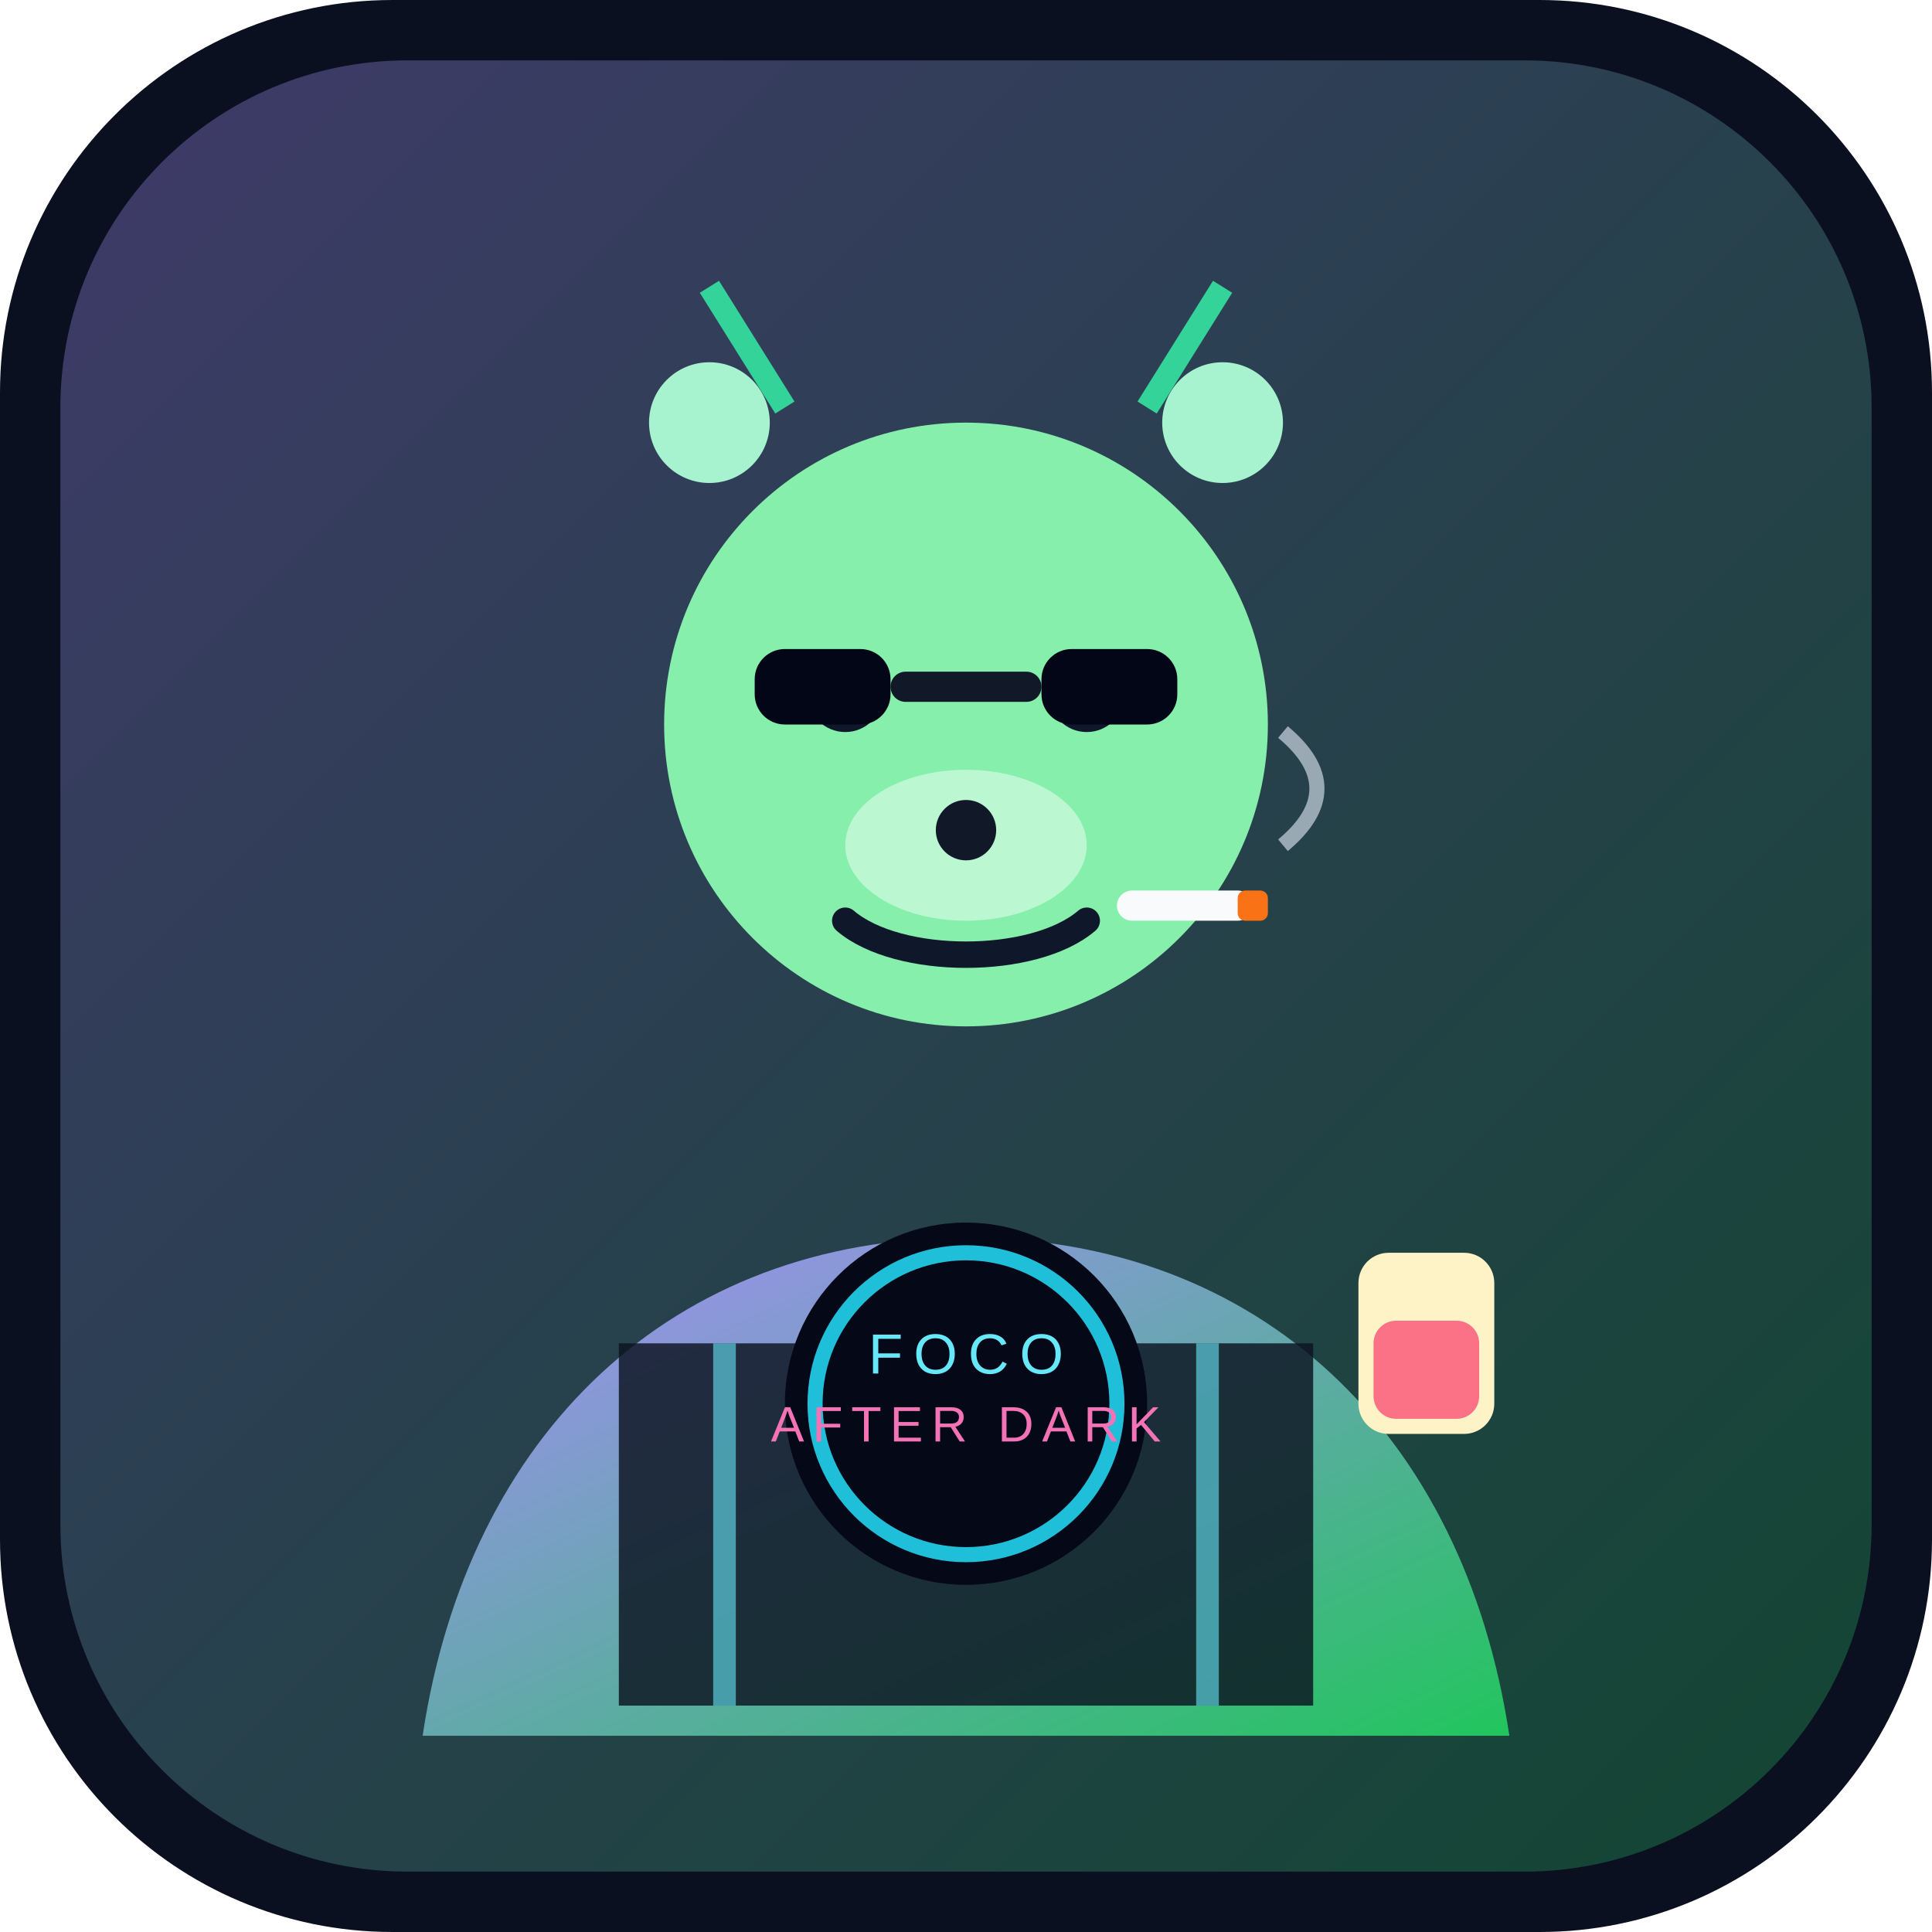
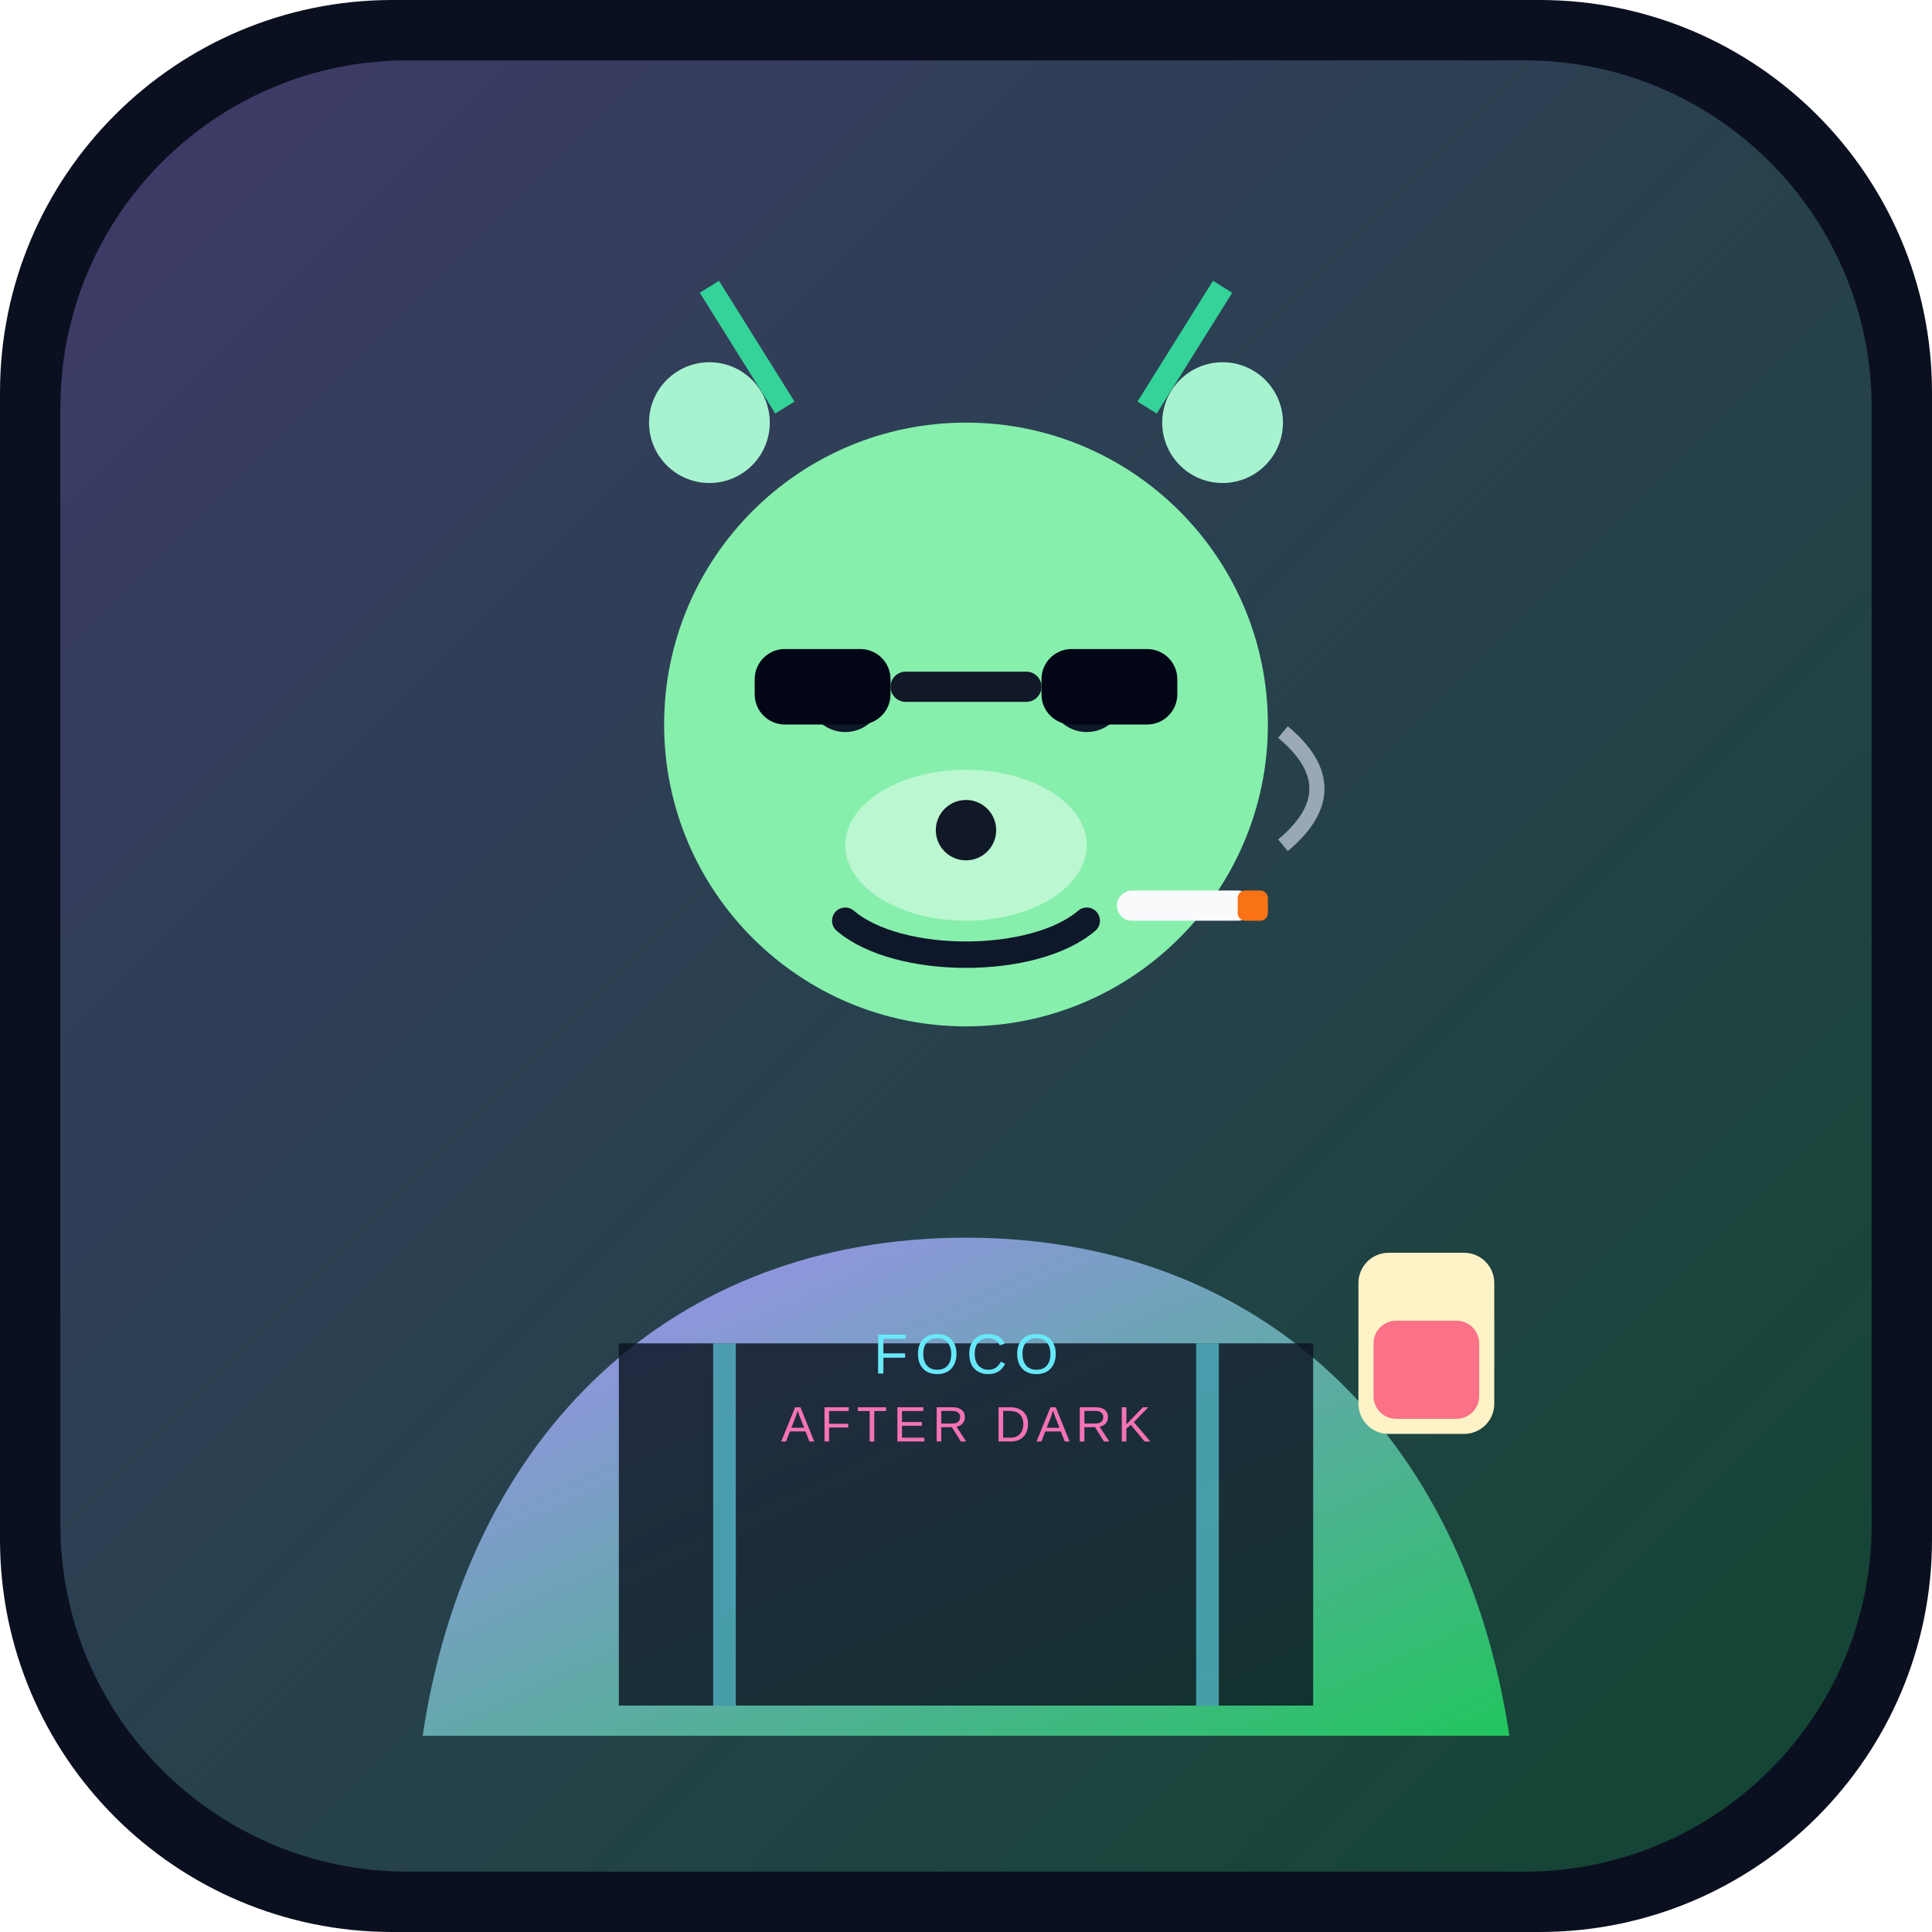
<svg xmlns="http://www.w3.org/2000/svg" viewBox="0 0 256 256" role="img" aria-label="Intoxicated Insect">
  <defs>
    <linearGradient id="bg" x1="0" y1="0" x2="1" y2="1">
      <stop offset="0%" stop-color="#a78bfa" stop-opacity="0.34" />
      <stop offset="100%" stop-color="#22c55e" stop-opacity="0.30" />
    </linearGradient>
    <linearGradient id="shirt" x1="0" y1="0" x2="1" y2="1">
      <stop offset="0%" stop-color="#a78bfa" />
      <stop offset="100%" stop-color="#22c55e" />
    </linearGradient>
  </defs>
  <rect width="256" height="256" rx="52" fill="#0b1020" />
  <rect x="8" y="8" width="240" height="240" rx="46" fill="url(#bg)" />
  <circle cx="94" cy="56" r="8" fill="#a7f3d0" />
  <circle cx="162" cy="56" r="8" fill="#a7f3d0" />
  <path d="M104 54l-10-16M152 54l10-16" stroke="#34d399" stroke-width="3" />
  <circle cx="128" cy="96" r="40" fill="#86efac" />
  <ellipse cx="128" cy="112" rx="16" ry="10" fill="#bbf7d0" />
  <circle cx="112" cy="92" r="5" fill="#0f172a" />
  <circle cx="144" cy="92" r="5" fill="#0f172a" />
  <rect x="100" y="86" width="18" height="10" rx="4" fill="#020617" />
  <rect x="138" y="86" width="18" height="10" rx="4" fill="#020617" />
  <rect x="118" y="89" width="20" height="4" rx="2" fill="#111827" />
  <circle cx="128" cy="110" r="4" fill="#111827" />
  <path d="M112 122c7 6 25 6 32 0" fill="none" stroke="#0f172a" stroke-width="3.5" stroke-linecap="round" />
  <rect x="148" y="118" width="18" height="4" rx="2" fill="#f8fafc" />
  <rect x="164" y="118" width="4" height="4" rx="1" fill="#f97316" />
  <path d="M170 112c6-5 6-10 0-15" fill="none" stroke="#cbd5e1" stroke-width="2" opacity="0.7" />
  <path d="M56 230c6-40 33-66 72-66s66 26 72 66" fill="url(#shirt)" />
  <path d="M82 178h92v48H82z" fill="#0b1220" opacity="0.82" />
  <path d="M96 178v48M160 178v48" stroke="#67e8f9" stroke-width="3" opacity="0.6" />
-   <circle cx="128" cy="186" r="24" fill="#050816" />
-   <circle cx="128" cy="186" r="20" fill="none" stroke="#22d3ee" stroke-width="2" opacity="0.9" />
-   <text x="128" y="182" text-anchor="middle" font-family="Arial, sans-serif" font-size="7.5" fill="#67e8f9" letter-spacing="1.4">FOCO</text>
-   <text x="128" y="191" text-anchor="middle" font-family="Arial, sans-serif" font-size="6.6" fill="#f472b6" letter-spacing="1.1">AFTER DARK</text>
+   <text x="128" y="182" text-anchor="middle" font-family="Arial, sans-serif" font-size="7.5" fill="#67e8f9" letter-spacing="0.95">FOCO</text>
+   <text x="128" y="191" text-anchor="middle" font-family="Arial, sans-serif" font-size="6.6" fill="#f472b6" letter-spacing="0.8">AFTER DARK</text>
  <rect x="180" y="166" width="18" height="24" rx="4" fill="#fef3c7" />
  <rect x="182" y="175" width="14" height="13" rx="3" fill="#fb7185" />
</svg>
